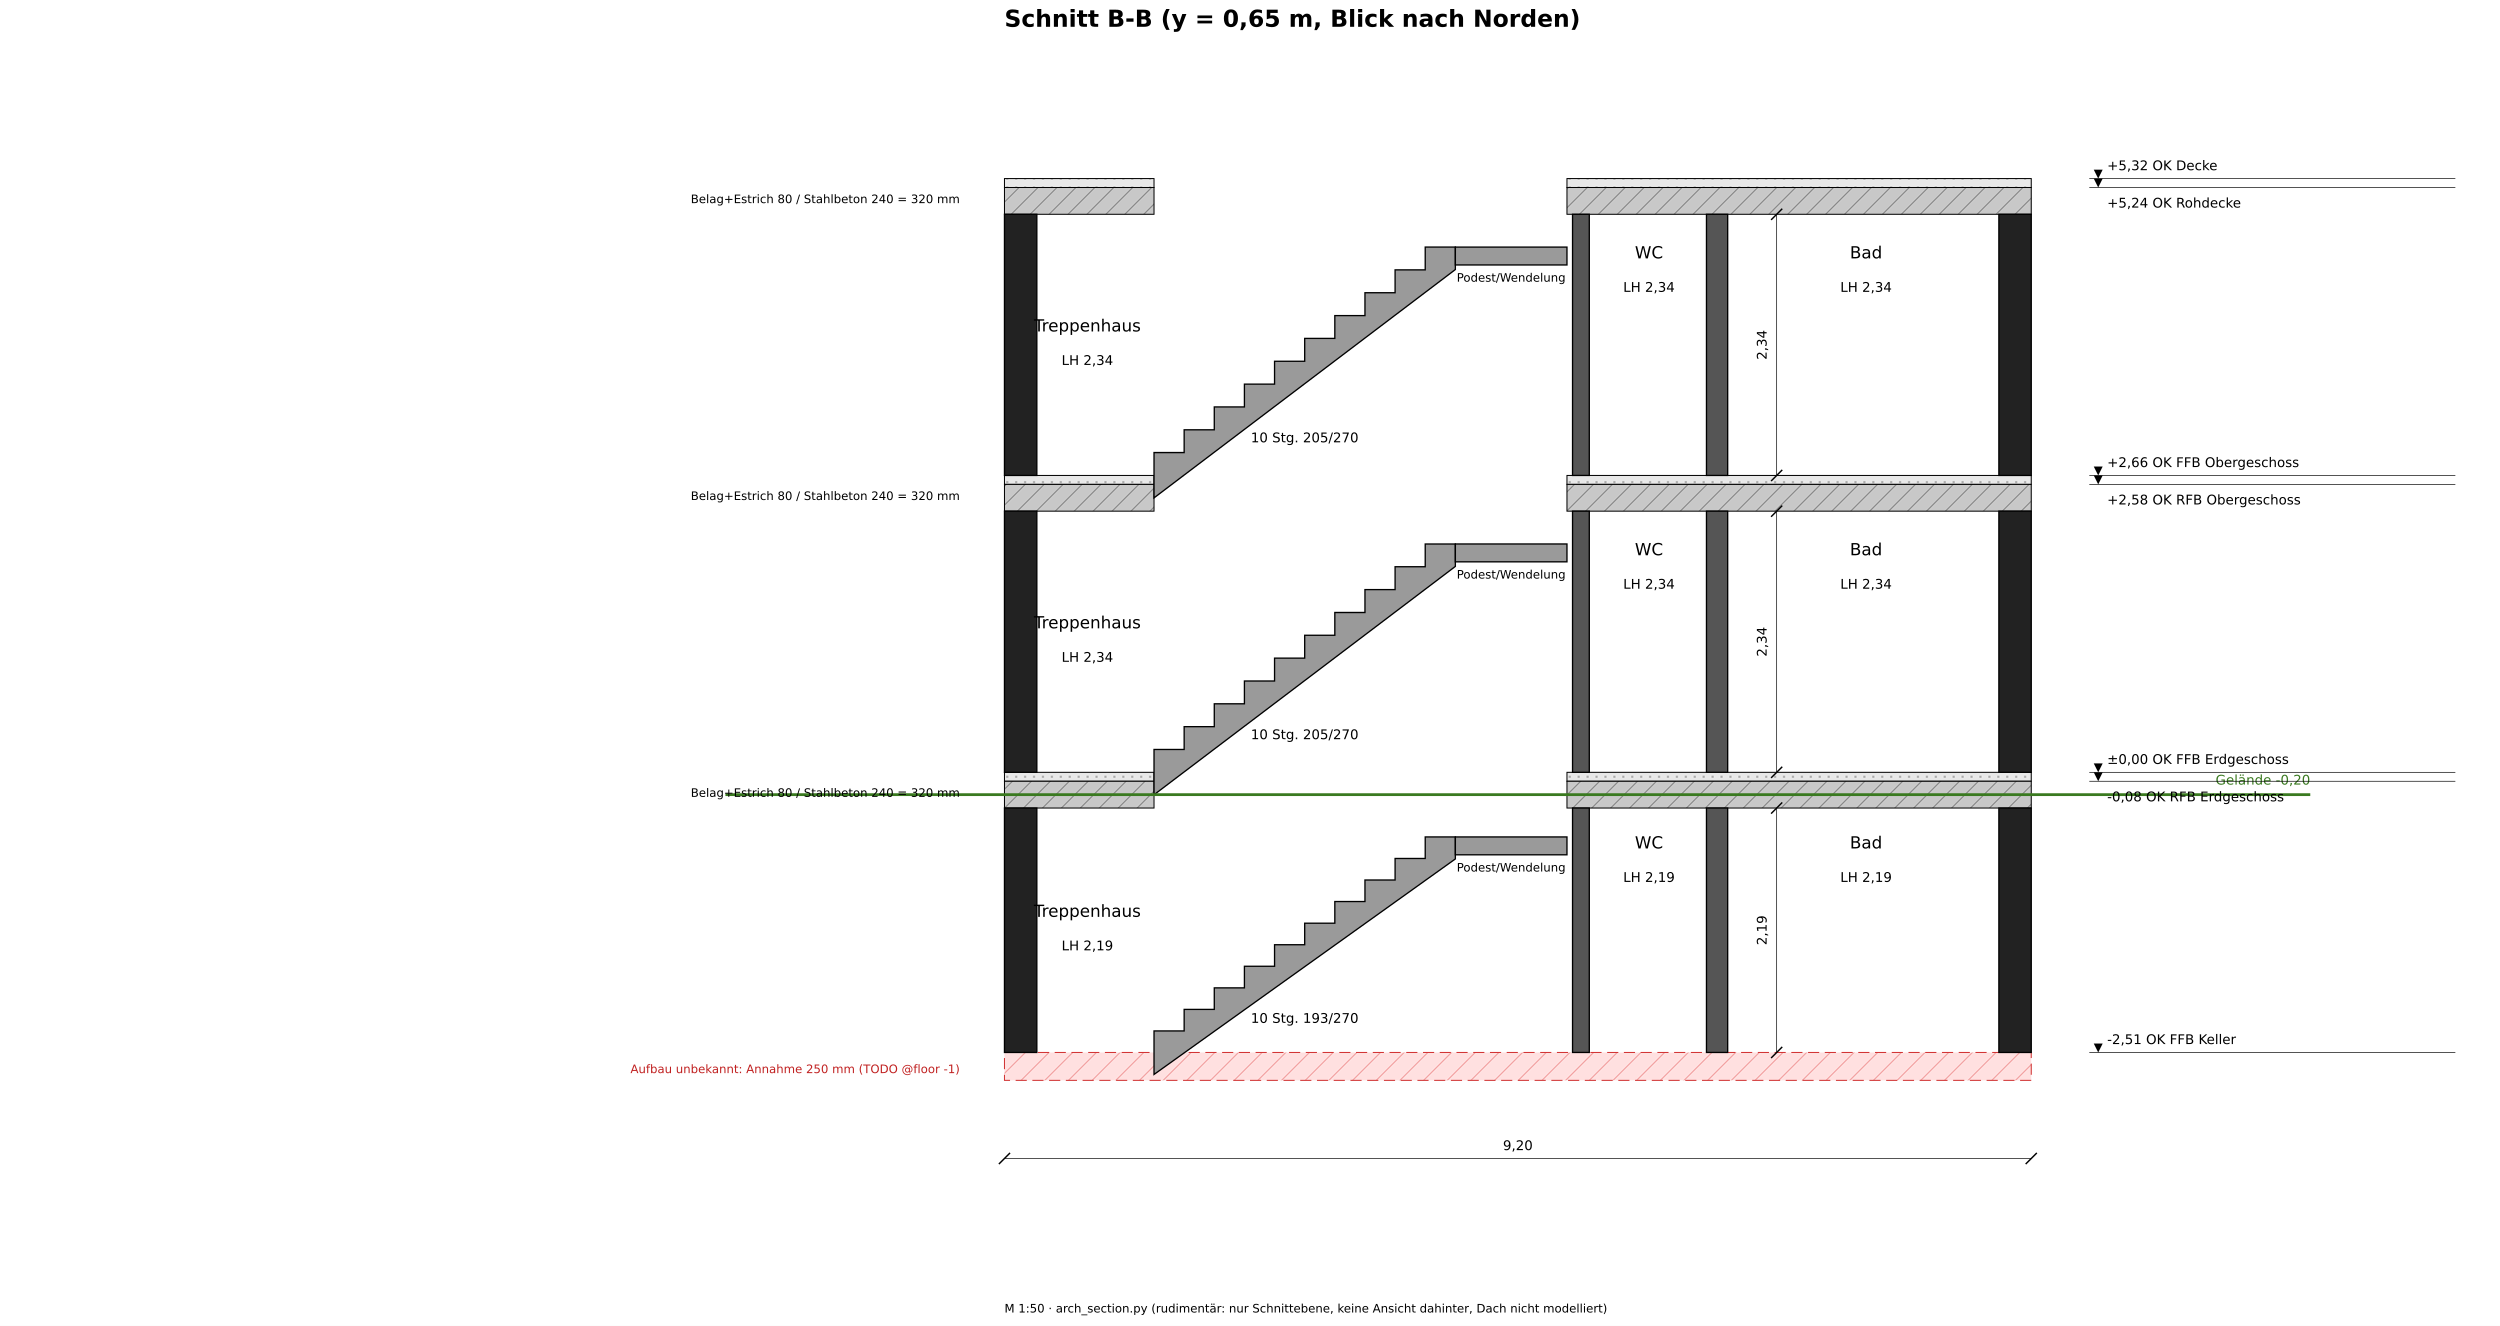
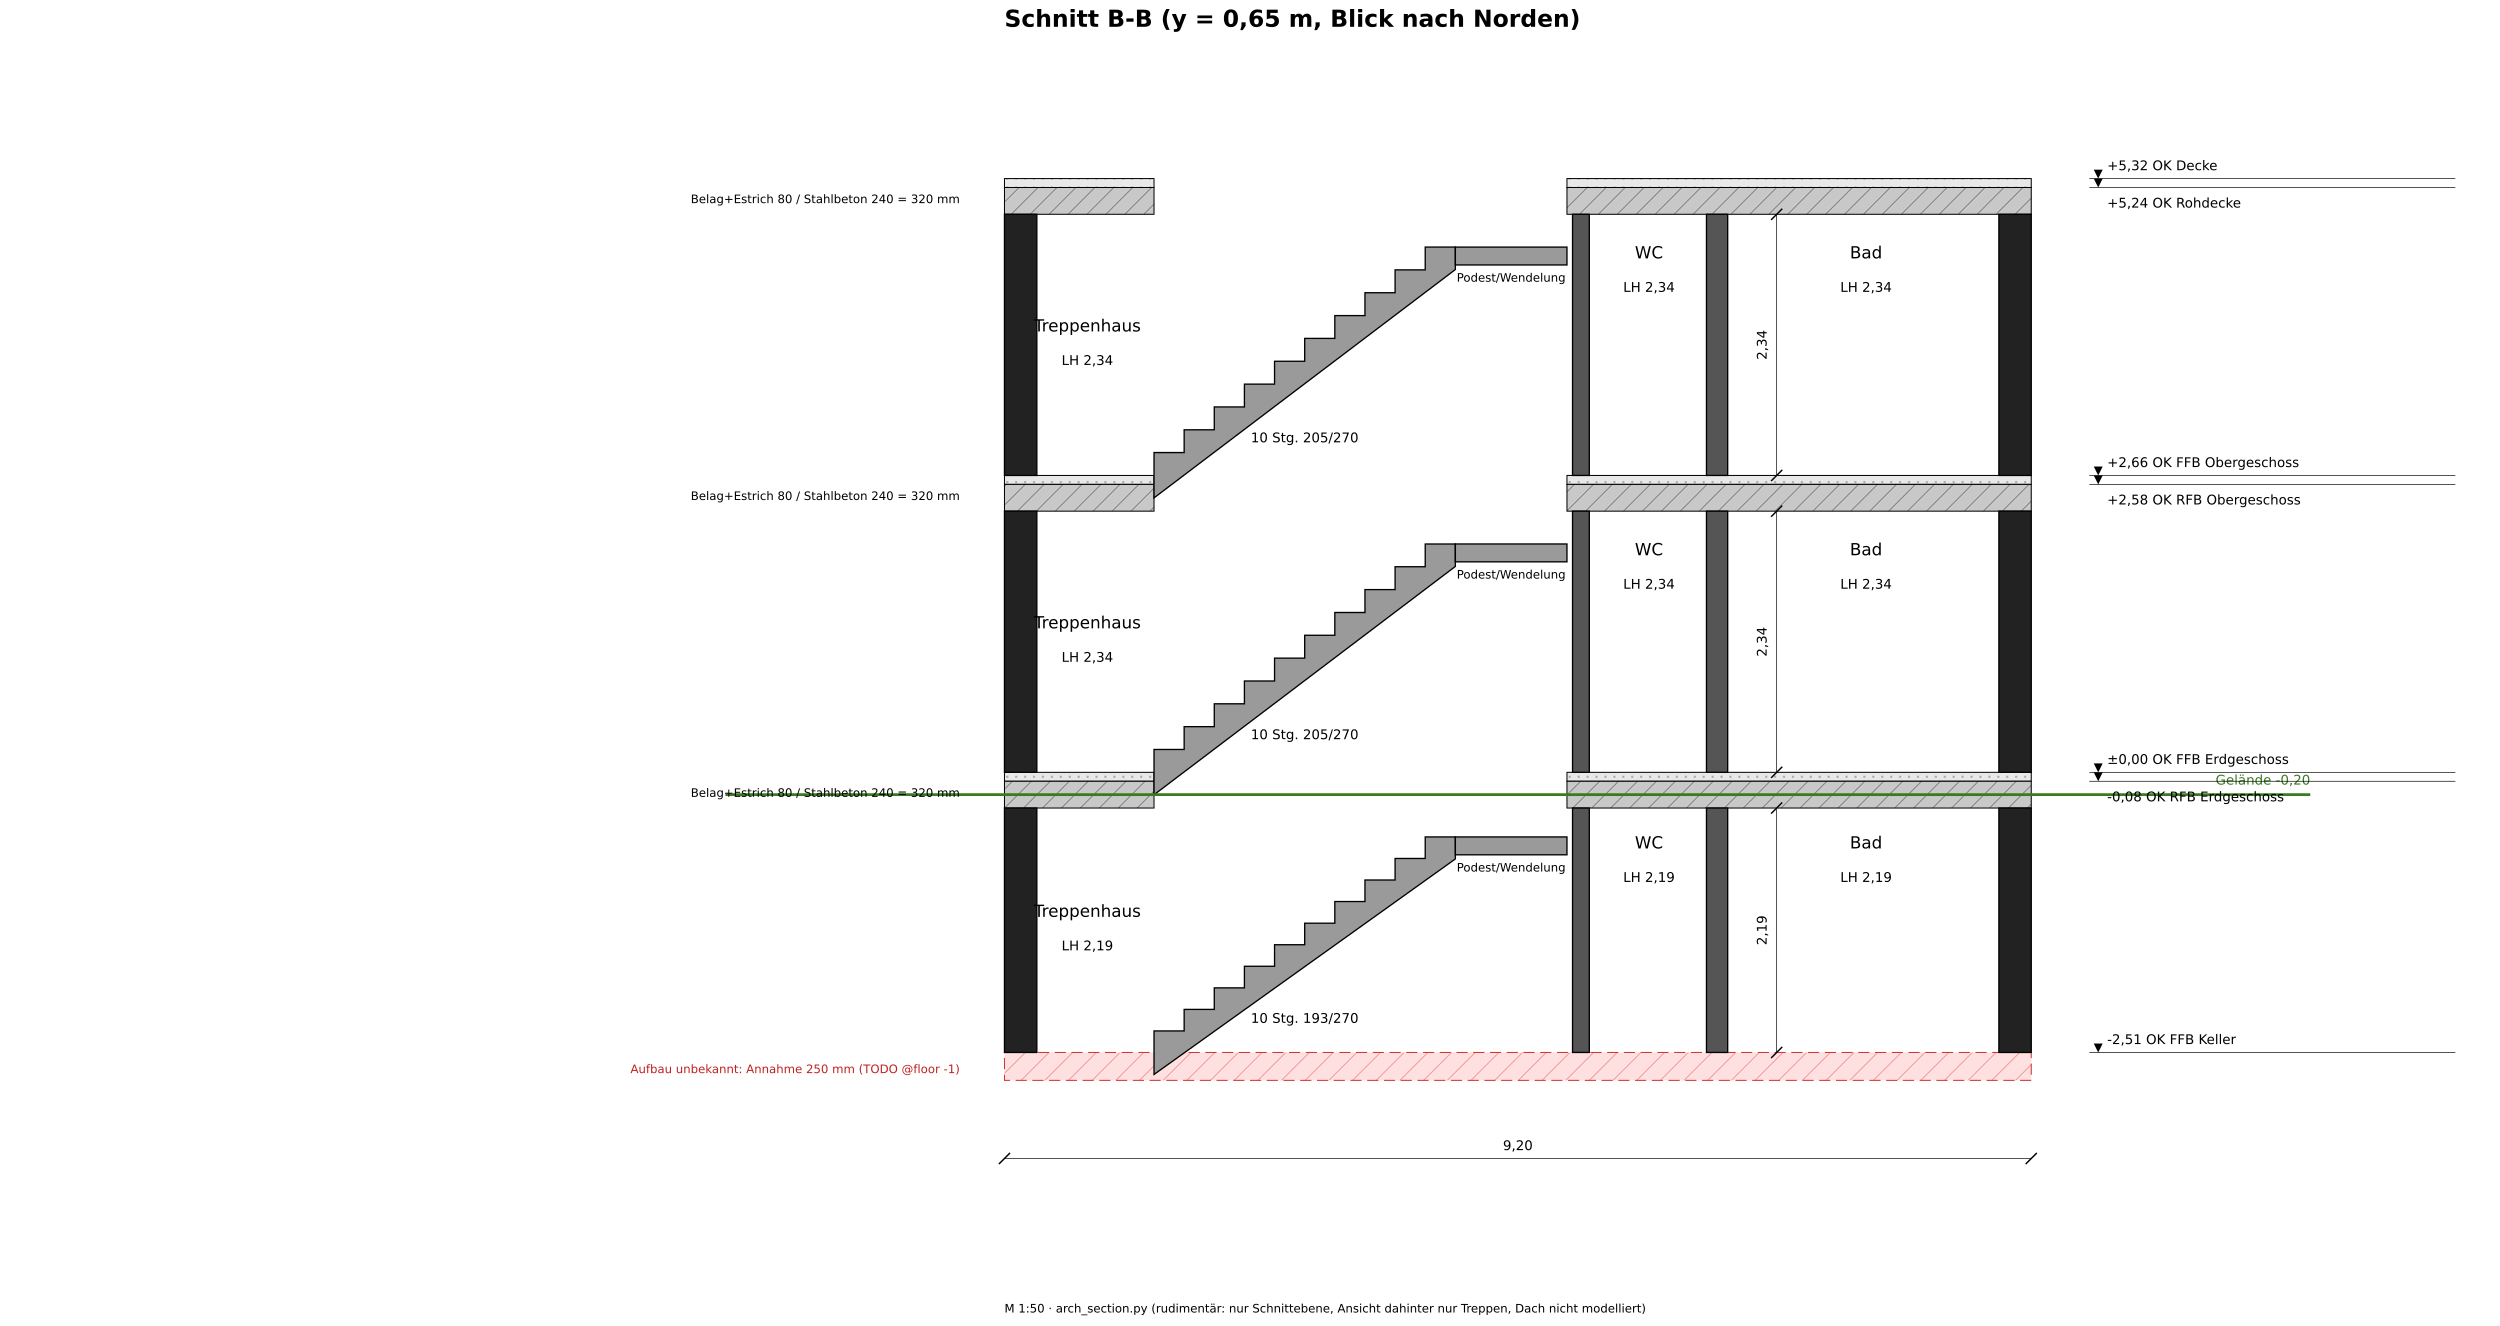
<svg xmlns="http://www.w3.org/2000/svg" width="448.0mm" height="237.6mm" viewBox="-9145 -6920 22400 11880" font-family="DejaVu Sans, sans-serif">
  <defs>
    <pattern id="concrete" patternUnits="userSpaceOnUse" width="120" height="120" patternTransform="rotate(45)">
      <rect width="120" height="120" fill="#c8c8c8" />
      <line x1="0" y1="0" x2="0" y2="120" stroke="#555" stroke-width="10" />
    </pattern>
    <pattern id="screed" patternUnits="userSpaceOnUse" width="80" height="80">
      <rect width="80" height="80" fill="#e8e8e8" />
      <circle cx="40" cy="40" r="8" fill="#777" />
    </pattern>
    <pattern id="insulation" patternUnits="userSpaceOnUse" width="120" height="60">
      <rect width="120" height="60" fill="#fff6d0" />
      <path d="M0 60 L30 0 L60 60 L90 0 L120 60" fill="none" stroke="#a08020" stroke-width="6" />
    </pattern>
    <pattern id="wood" patternUnits="userSpaceOnUse" width="200" height="40">
      <rect width="200" height="40" fill="#e9cf9f" />
      <line x1="0" y1="20" x2="200" y2="20" stroke="#8a6a30" stroke-width="5" />
    </pattern>
    <pattern id="plaster" patternUnits="userSpaceOnUse" width="50" height="50">
      <rect width="50" height="50" fill="#f7f7f7" />
    </pattern>
    <pattern id="todo" patternUnits="userSpaceOnUse" width="150" height="150" patternTransform="rotate(45)">
      <rect width="150" height="150" fill="#ffe0e0" />
      <line x1="0" y1="0" x2="0" y2="150" stroke="#e05050" stroke-width="8" />
    </pattern>
  </defs>
  <rect x="-9145.0" y="-6920" width="22400.0" height="11880" fill="white" />
  <rect x="-145" y="2510" width="9200" height="250" fill="url(#todo)" stroke="#d03030" stroke-width="9" stroke-dasharray="100 50" />
  <rect x="-145" y="0" width="1340" height="80" fill="url(#screed)" stroke="#000" stroke-width="9" />
  <rect x="4895" y="0" width="4160" height="80" fill="url(#screed)" stroke="#000" stroke-width="9" />
  <rect x="-145" y="80" width="1340" height="240" fill="url(#concrete)" stroke="#000" stroke-width="9" />
  <rect x="4895" y="80" width="4160" height="240" fill="url(#concrete)" stroke="#000" stroke-width="9" />
  <rect x="-145" y="-2660" width="1340" height="80" fill="url(#screed)" stroke="#000" stroke-width="9" />
  <rect x="4895" y="-2660" width="4160" height="80" fill="url(#screed)" stroke="#000" stroke-width="9" />
  <rect x="-145" y="-2580" width="1340" height="240" fill="url(#concrete)" stroke="#000" stroke-width="9" />
  <rect x="4895" y="-2580" width="4160" height="240" fill="url(#concrete)" stroke="#000" stroke-width="9" />
  <rect x="-145" y="-5320" width="1340" height="80" fill="url(#screed)" stroke="#000" stroke-width="9" />
  <rect x="4895" y="-5320" width="4160" height="80" fill="url(#screed)" stroke="#000" stroke-width="9" />
  <rect x="-145" y="-5240" width="1340" height="240" fill="url(#concrete)" stroke="#000" stroke-width="9" />
  <rect x="4895" y="-5240" width="4160" height="240" fill="url(#concrete)" stroke="#000" stroke-width="9" />
  <rect x="-145" y="320" width="290" height="2190" fill="#222" stroke="#000" stroke-width="12" />
  <rect x="4945" y="320" width="150" height="2190" fill="#555" stroke="#000" stroke-width="12" />
  <rect x="6145" y="320" width="190" height="2190" fill="#555" stroke="#000" stroke-width="12" />
  <rect x="8765" y="320" width="290" height="2190" fill="#222" stroke="#000" stroke-width="12" />
  <rect x="-145" y="-2340" width="290" height="2340" fill="#222" stroke="#000" stroke-width="12" />
  <rect x="4945" y="-2340" width="150" height="2340" fill="#555" stroke="#000" stroke-width="12" />
  <rect x="6145" y="-2340" width="190" height="2340" fill="#555" stroke="#000" stroke-width="12" />
  <rect x="8765" y="-2340" width="290" height="2340" fill="#222" stroke="#000" stroke-width="12" />
  <rect x="-145" y="-5000" width="290" height="2340" fill="#222" stroke="#000" stroke-width="12" />
  <rect x="4945" y="-5000" width="150" height="2340" fill="#555" stroke="#000" stroke-width="12" />
  <rect x="6145" y="-5000" width="190" height="2340" fill="#555" stroke="#000" stroke-width="12" />
  <rect x="8765" y="-5000" width="290" height="2340" fill="#222" stroke="#000" stroke-width="12" />
  <polygon points="1195,2510 1195,2317 1465,2317 1465,2124 1735,2124 1735,1931 2005,1931 2005,1738 2275,1738 2275,1545 2545,1545 2545,1352 2815,1352 2815,1158 3085,1158 3085,965 3355,965 3355,772 3625,772 3625,579 3895,579 3895,776 1195,2707" fill="#9a9a9a" stroke="#000" stroke-width="12" />
  <text x="2545" y="2245" font-size="120" text-anchor="middle">10 Stg. 193/270</text>
  <rect x="3895" y="579" width="1000" height="160" fill="#9a9a9a" stroke="#000" stroke-width="12" />
  <text x="4395" y="889" font-size="105" text-anchor="middle">Podest/Wendelung</text>
  <polygon points="1195,-0 1195,-205 1465,-205 1465,-409 1735,-409 1735,-614 2005,-614 2005,-818 2275,-818 2275,-1023 2545,-1023 2545,-1228 2815,-1228 2815,-1432 3085,-1432 3085,-1637 3355,-1637 3355,-1842 3625,-1842 3625,-2046 3895,-2046 3895,-1845 1195,201" fill="#9a9a9a" stroke="#000" stroke-width="12" />
  <text x="2545" y="-297" font-size="120" text-anchor="middle">10 Stg. 205/270</text>
  <rect x="3895" y="-2046" width="1000" height="160" fill="#9a9a9a" stroke="#000" stroke-width="12" />
  <text x="4395" y="-1736" font-size="105" text-anchor="middle">Podest/Wendelung</text>
  <polygon points="1195,-2660 1195,-2865 1465,-2865 1465,-3069 1735,-3069 1735,-3274 2005,-3274 2005,-3478 2275,-3478 2275,-3683 2545,-3683 2545,-3888 2815,-3888 2815,-4092 3085,-4092 3085,-4297 3355,-4297 3355,-4502 3625,-4502 3625,-4706 3895,-4706 3895,-4505 1195,-2459" fill="#9a9a9a" stroke="#000" stroke-width="12" />
  <text x="2545" y="-2957" font-size="120" text-anchor="middle">10 Stg. 205/270</text>
  <rect x="3895" y="-4706" width="1000" height="160" fill="#9a9a9a" stroke="#000" stroke-width="12" />
  <text x="4395" y="-4396" font-size="105" text-anchor="middle">Podest/Wendelung</text>
  <line x1="-2645" y1="200" x2="11555" y2="200" stroke="#3a7a20" stroke-width="25" />
  <text x="11555" y="110" font-size="120" text-anchor="end" fill="#3a7a20">Gelände -0,20</text>
  <text x="598" y="1295" font-size="150" text-anchor="middle">Treppenhaus</text>
  <text x="598" y="1595" font-size="120" text-anchor="middle">LH 2,19</text>
  <text x="5630" y="682" font-size="150" text-anchor="middle">WC</text>
  <text x="5630" y="982" font-size="120" text-anchor="middle">LH 2,19</text>
  <text x="7575" y="682" font-size="150" text-anchor="middle">Bad</text>
  <text x="7575" y="982" font-size="120" text-anchor="middle">LH 2,19</text>
  <text x="598" y="-1290" font-size="150" text-anchor="middle">Treppenhaus</text>
  <text x="598" y="-990" font-size="120" text-anchor="middle">LH 2,34</text>
  <text x="5630" y="-1945" font-size="150" text-anchor="middle">WC</text>
  <text x="5630" y="-1645" font-size="120" text-anchor="middle">LH 2,34</text>
  <text x="7575" y="-1945" font-size="150" text-anchor="middle">Bad</text>
  <text x="7575" y="-1645" font-size="120" text-anchor="middle">LH 2,34</text>
  <text x="598" y="-3950" font-size="150" text-anchor="middle">Treppenhaus</text>
  <text x="598" y="-3650" font-size="120" text-anchor="middle">LH 2,34</text>
  <text x="5630" y="-4605" font-size="150" text-anchor="middle">WC</text>
  <text x="5630" y="-4305" font-size="120" text-anchor="middle">LH 2,34</text>
  <text x="7575" y="-4605" font-size="150" text-anchor="middle">Bad</text>
  <text x="7575" y="-4305" font-size="120" text-anchor="middle">LH 2,34</text>
  <text x="-545" y="2695" font-size="105" text-anchor="end" fill="#c02020">Aufbau unbekannt: Annahme 250 mm (TODO @floor -1)</text>
  <text x="-545" y="220" font-size="105" text-anchor="end" fill="#000">Belag+Estrich 80 / Stahlbeton 240 = 320 mm</text>
  <text x="-545" y="-2440" font-size="105" text-anchor="end" fill="#000">Belag+Estrich 80 / Stahlbeton 240 = 320 mm</text>
  <text x="-545" y="-5100" font-size="105" text-anchor="end" fill="#000">Belag+Estrich 80 / Stahlbeton 240 = 320 mm</text>
  <path d="M9655 2510 l-40 -80 h80 z" fill="#000" />
  <line x1="9575" y1="2510" x2="12855" y2="2510" stroke="#000" stroke-width="6" />
  <text x="9735" y="2435" font-size="120">-2,51  OK FFB Keller</text>
  <path d="M9655 0 l-40 -80 h80 z" fill="#000" />
  <line x1="9575" y1="0" x2="12855" y2="0" stroke="#000" stroke-width="6" />
  <text x="9735" y="-75" font-size="120">±0,00  OK FFB Erdgeschoss</text>
  <path d="M9655 80 l-40 -80 h80 z" fill="#000" />
  <line x1="9575" y1="80" x2="12855" y2="80" stroke="#000" stroke-width="6" />
  <text x="9735" y="260" font-size="120">-0,08  OK RFB Erdgeschoss</text>
  <path d="M9655 -2660 l-40 -80 h80 z" fill="#000" />
  <line x1="9575" y1="-2660" x2="12855" y2="-2660" stroke="#000" stroke-width="6" />
  <text x="9735" y="-2735" font-size="120">+2,66  OK FFB Obergeschoss</text>
  <path d="M9655 -2580 l-40 -80 h80 z" fill="#000" />
  <line x1="9575" y1="-2580" x2="12855" y2="-2580" stroke="#000" stroke-width="6" />
  <text x="9735" y="-2400" font-size="120">+2,58  OK RFB Obergeschoss</text>
  <path d="M9655 -5320 l-40 -80 h80 z" fill="#000" />
  <line x1="9575" y1="-5320" x2="12855" y2="-5320" stroke="#000" stroke-width="6" />
  <text x="9735" y="-5395" font-size="120">+5,32  OK Decke</text>
  <path d="M9655 -5240 l-40 -80 h80 z" fill="#000" />
  <line x1="9575" y1="-5240" x2="12855" y2="-5240" stroke="#000" stroke-width="6" />
  <text x="9735" y="-5060" font-size="120">+5,24  OK Rohdecke</text>
  <line x1="6774" y1="2510" x2="6774" y2="320" stroke="#000" stroke-width="6" />
  <line x1="6724" y1="2560" x2="6824" y2="2460" stroke="#000" stroke-width="13" />
  <line x1="6724" y1="370" x2="6824" y2="270" stroke="#000" stroke-width="13" />
  <text x="6684" y="1415" font-size="120" text-anchor="middle" transform="rotate(-90 6684 1415)">2,19</text>
  <line x1="6774" y1="0" x2="6774" y2="-2340" stroke="#000" stroke-width="6" />
  <line x1="6724" y1="50" x2="6824" y2="-50" stroke="#000" stroke-width="13" />
  <line x1="6724" y1="-2290" x2="6824" y2="-2390" stroke="#000" stroke-width="13" />
  <text x="6684" y="-1170" font-size="120" text-anchor="middle" transform="rotate(-90 6684 -1170)">2,34</text>
  <line x1="6774" y1="-2660" x2="6774" y2="-5000" stroke="#000" stroke-width="6" />
  <line x1="6724" y1="-2610" x2="6824" y2="-2710" stroke="#000" stroke-width="13" />
  <line x1="6724" y1="-4950" x2="6824" y2="-5050" stroke="#000" stroke-width="13" />
  <text x="6684" y="-3830" font-size="120" text-anchor="middle" transform="rotate(-90 6684 -3830)">2,34</text>
  <line x1="-145" y1="3460" x2="9055" y2="3460" stroke="#000" stroke-width="6" />
  <line x1="-195" y1="3510" x2="-95" y2="3410" stroke="#000" stroke-width="13" />
  <line x1="9005" y1="3510" x2="9105" y2="3410" stroke="#000" stroke-width="13" />
  <text x="4455" y="3385" font-size="120" text-anchor="middle">9,20</text>
  <text x="-145" y="-6680" font-size="210" font-weight="bold">Schnitt B-B  (y = 0,65 m, Blick nach Norden)</text>
-   <text x="-145" y="4840" font-size="105">M 1:50 · arch_section.py (rudimentär: nur Schnittebene, keine Ansicht dahinter, Dach nicht modelliert)</text>
+   <text x="-145" y="4840" font-size="105">M 1:50 · arch_section.py (rudimentär: nur Schnittebene, Ansicht dahinter nur Treppen, Dach nicht modelliert)</text>
</svg>
